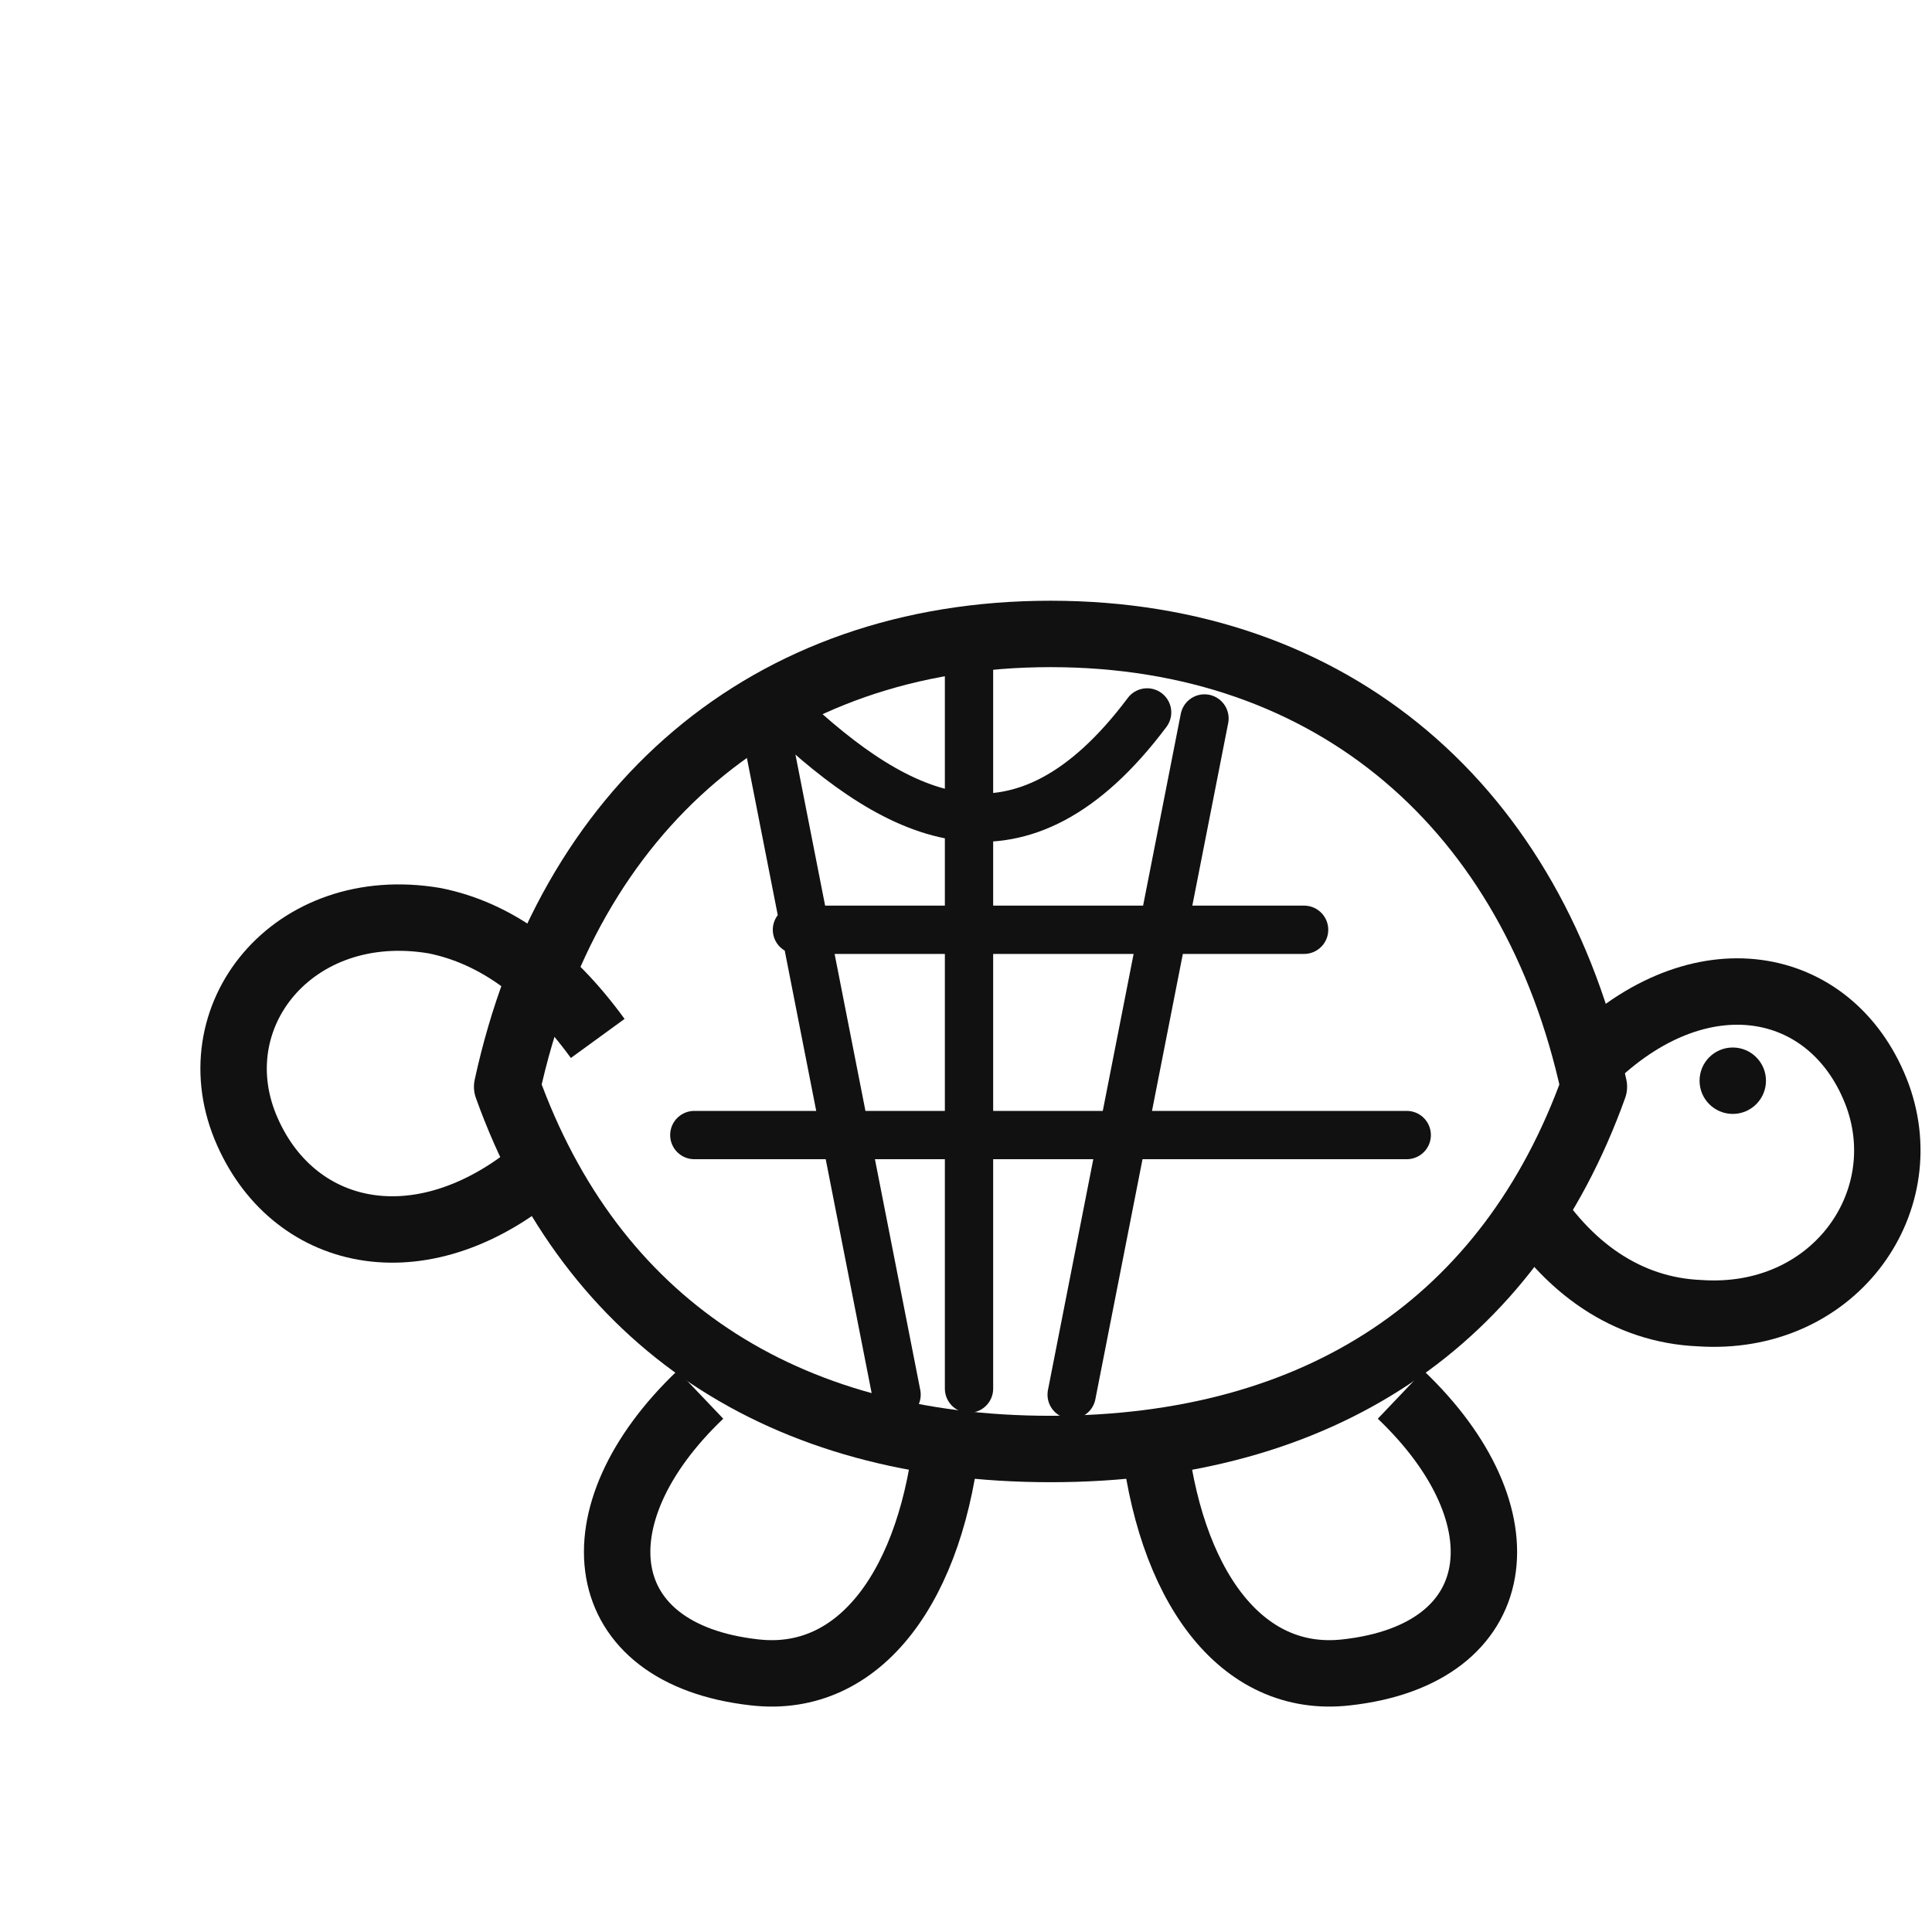
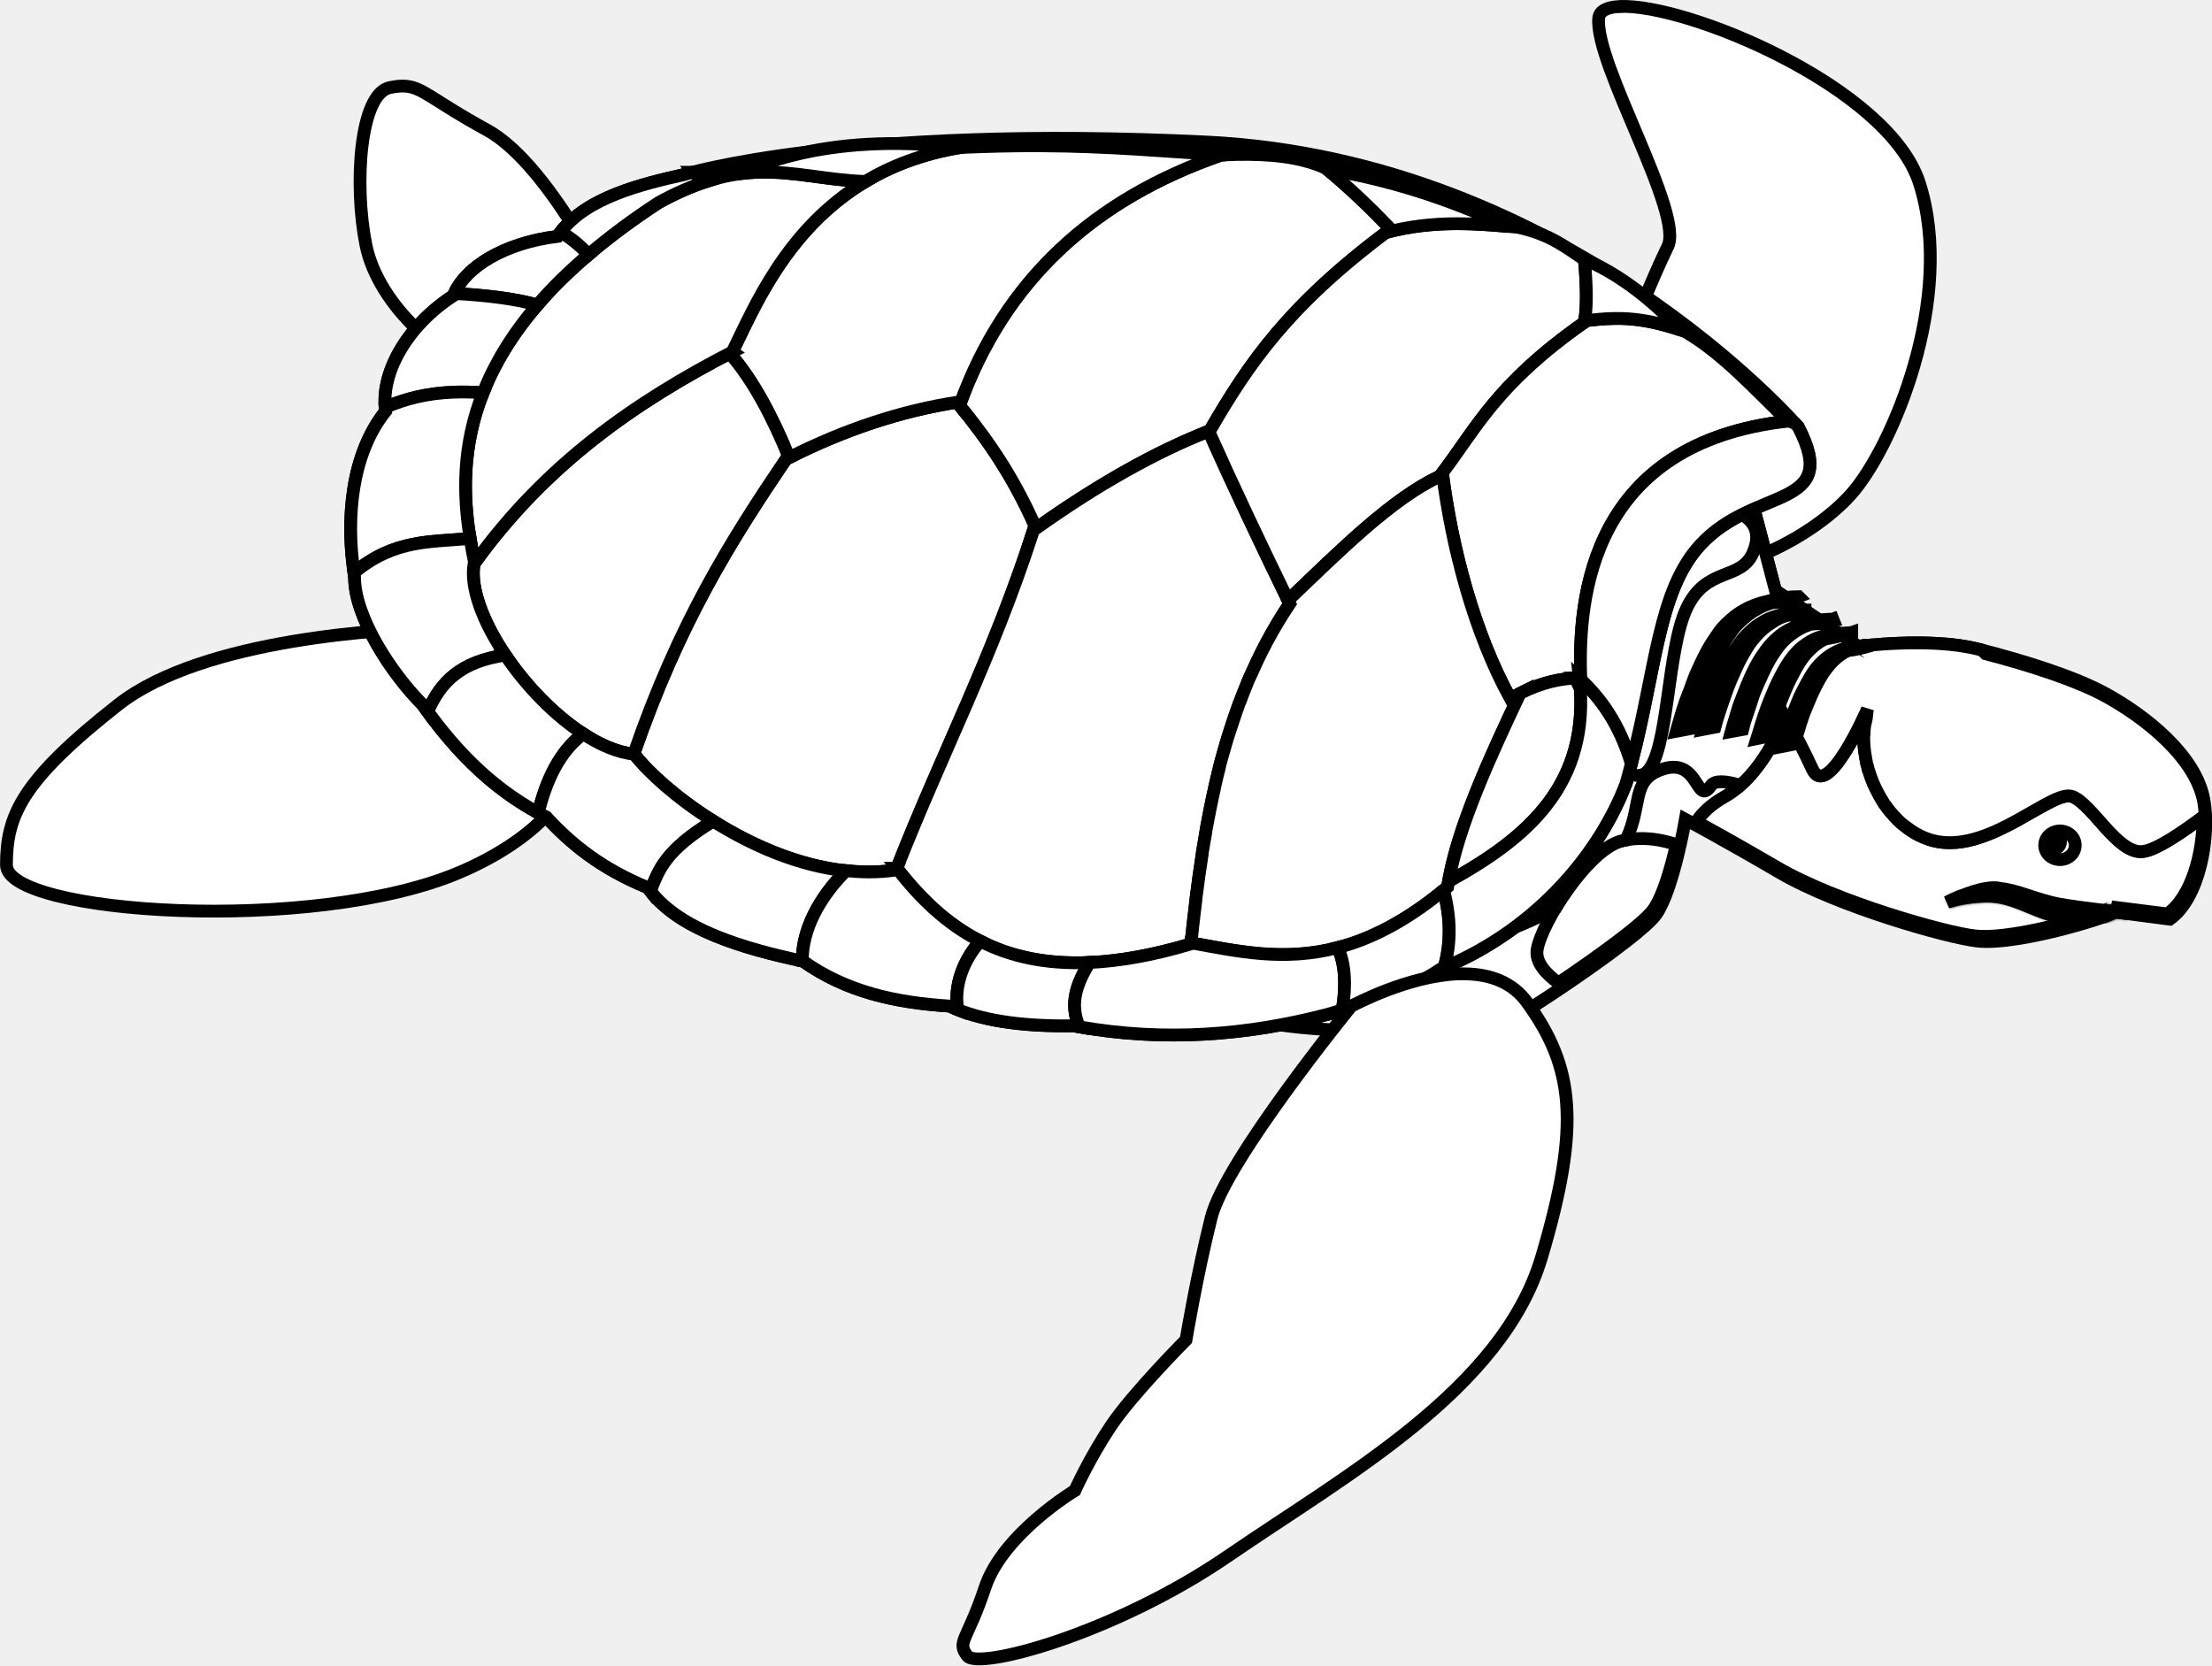
- <svg xmlns="http://www.w3.org/2000/svg" viewBox="0 0 640 640">
-   <rect width="640" height="640" fill="white" />
-   <path d="M168 360c20-92 86-150 180-150s160 58 180 150c-28 78-91 120-180 120s-152-42-180-120Z" fill="none" stroke="#111" stroke-width="22" stroke-linejoin="round" />
-   <path d="M528 350c37-35 80-25 94 13 13 36-15 75-59 72-24-1-44-15-58-38" fill="none" stroke="#111" stroke-width="22" stroke-linejoin="round" />
-   <circle cx="574" cy="358" r="11" fill="#111" />
-   <path d="M180 386c-39 34-82 25-98-11-17-38 15-78 62-70 20 4 38 17 54 39" fill="none" stroke="#111" stroke-width="22" stroke-linejoin="round" />
-   <path d="M232 462c-42 40-36 86 18 92 35 4 59-29 64-80m150-12c42 40 36 86-18 92-35 4-59-29-64-80" fill="none" stroke="#111" stroke-width="22" stroke-linejoin="round" />
-   <path d="M260 236c38 36 78 56 120 0m-116 72h168m-202 68h236m-145-158v242m78-222-44 224m-102-224 44 224" fill="none" stroke="#111" stroke-width="16" stroke-linecap="round" />
+ <svg xmlns="http://www.w3.org/2000/svg" id="svg4150" viewBox="0 0 764.71 575.75" version="1.1">
+   <defs id="defs4152">
+     <filter id="filter6628-3" height="1.252" width="1.039" y="-.126" x="-.019" color-interpolation-filters="sRGB">
+       <feGaussianBlur id="feGaussianBlur6630-4" stdDeviation="0.169" />
+     </filter>
+   </defs>
+   <g id="layer1" transform="translate(-1.6447 -409.47)">
+     <g id="g5563" transform="matrix(2.8984 0 0 2.8984 1141.2 -168.13)">
+       <path id="path3830-1" style="fill-rule:evenodd;stroke:#000000;stroke-width:1.525;fill:#ffffff" d="m-200.04 200.06c-1.451 0.083-2.352 0.521-2.438 1.375-0.546 5.465 10.373 23.519 8.188 27.344-4.327 9.041-6.349 17.288-13.594 24.156 0.938-0.841 1.813-1.678 2.594-2.562-0.128 0.151-0.271 0.29-0.406 0.438 1.14 0.79 1.219 1.082 1.219 2.219 0 1.402-0.069 1.463-1.75 2.406-0.954 0.536-2.173 1.096-2.719 1.219-0.468 0.105-0.992 0.215-1.344 0.312 0.236-0.928 0.676-1.953 1.375-3.125-0.226 0.197-0.421 0.4-0.656 0.594-8.095 13.492 15.846 10.392 19.125 12.031 3.279 1.639 13.113-2.723 18.031-8.188 4.918-5.465 12.559-23.495 8.188-37.156-3.689-11.527-27.978-21.511-35.812-21.062z" />
+       <path id="path3880-1" style="fill-rule:evenodd;stroke:#000000;stroke-width:1.525;fill:#ffffff" d="m-184.3 258.69 2.904 11.034 9.873 6.678s8.488-1.152 14.228 0.29c5.935 1.492 11.652 3.371 15.099 5.227 4.958 2.67 10.99 7.512 11.905 12.776 0.778 4.474-0.532 11.716-4.065 14.228l-6.678-0.871c0.649 0.216-11.134 4.032-16.261 3.484-3.465-0.37-16.551-4.065-23.52-8.13-6.969-4.065-11.324-6.388-11.324-6.388s-1.452 8.421-3.484 11.324c-2.033 2.904-17.132 12.776-18.584 13.357-1.452 0.581-29.327 1.742-32.521-2.323s8.421-5.807 8.421-5.807 26.714-7.84 31.36-15.389c4.646-7.55 10.744-33.973 11.905-36.296 1.161-2.323 11.324-3.484 10.744-3.194z" />
+       <path id="path3555-3" style="fill-rule:evenodd;stroke:#000000;stroke-width:1.525;fill:#ffffff" d="m-341.16 274.18c-5.417 0.125-27.714 1.147-37.91 9.158-11.653 9.156-13.327 13.308-13.327 19.134 0 5.826 36.623 8.335 54.102 0.844s15.834-19.978 15.834-19.978l-17.497-9.158s-0.428-0.018-1.202 0z" />
+       <path id="path3673-8" style="stroke:#000000;stroke-width:1.525;fill:#ffffff" d="m-344.93 209.55c-0.499-0.022-1.045 0.039-1.721 0.174-3.606 0.721-4.318 11.544-2.876 18.756 1.442 7.213 9.365 14.438 16.578 15.881 7.213 1.442 14.424-6.509 13.702-7.951 0-0-7.925-17.304-15.859-21.632-6.446-3.516-7.664-5.134-9.825-5.228z" />
+       <path id="path4795-7" style="fill-rule:evenodd;stroke:#000000;stroke-width:1.525;fill:#ffffff" d="m-170.43 283.86c-0 0-4.773 11.034-6.562 7.156-1.79-3.878-3.281-6.281-3.281-6.281-0 0-2.383 6.878-7.156 9.562-1.704 0.958-2.751 2.017-3.406 3 1.604 0.873 4.591 2.509 9.719 5.5 6.969 4.065 20.067 7.755 23.531 8.125 5.127 0.547 16.899-3.253 16.25-3.469l6.688 0.844c2.902-2.064 4.274-7.305 4.25-11.594-0.059 0.044-0.128 0.081-0.188 0.125-0.681 0.51-1.376 1.008-2.094 1.5-0.316 0.217-0.625 0.424-0.938 0.625-0.194 0.126-0.403 0.258-0.594 0.375-0.185 0.115-0.382 0.238-0.562 0.344-0.371 0.215-0.722 0.397-1.062 0.562-0.083 0.04-0.17 0.088-0.25 0.125-0.245 0.113-0.499 0.235-0.719 0.312-0.008 0.003-0.023-0.003-0.031 0-0.024 0.008-0.039 0.023-0.062 0.031-0.254 0.081-0.509 0.135-0.719 0.156-2.002 0.2-3.985-2.421-5.812-4.438-0.195-0.215-0.403-0.428-0.594-0.625-0.685-0.709-1.355-1.27-1.969-1.5-0.091-0.034-0.177-0.052-0.281-0.062-0.128-0.013-0.257-0.017-0.406 0-0.02 0.002-0.042-0.003-0.062 0-0.03 0.004-0.063 0.025-0.094 0.031-0.13 0.025-0.26 0.049-0.406 0.094-0.346 0.105-0.741 0.268-1.156 0.469-0.019 0.009-0.043 0.022-0.062 0.031-0.147 0.072-0.314 0.169-0.469 0.25-0.29 0.153-0.57 0.297-0.875 0.469-0.749 0.421-1.54 0.86-2.406 1.344-0.089 0.05-0.16 0.106-0.25 0.156-0.194 0.109-0.393 0.205-0.594 0.312-0.547 0.293-1.112 0.576-1.688 0.844-0.349 0.162-0.706 0.324-1.062 0.469-1.211 0.493-2.432 0.886-3.688 1.031-0.007 0.003-0.025-0.003-0.031 0-0.021 0.002-0.042-0.002-0.062 0-0.116 0.04-0.234 0.06-0.344 0.031-0.3 0.021-0.607 0.039-0.906 0.031-0.01-0-0.021 0-0.031 0-0.413-0.009-0.815-0.051-1.219-0.125-0.096-0.018-0.186-0.042-0.281-0.062-0.234-0.051-0.462-0.117-0.688-0.188-0.013-0.004-0.018-0.027-0.031-0.031-0.18-0.057-0.357-0.119-0.531-0.188-0.269-0.106-0.526-0.212-0.781-0.344-0.021-0.011-0.042-0.02-0.062-0.031-0.33-0.173-0.661-0.382-0.969-0.594-0.285-0.196-0.547-0.399-0.812-0.625-0.062-0.053-0.127-0.102-0.188-0.156-0.242-0.217-0.463-0.448-0.688-0.688-0.097-0.102-0.188-0.207-0.281-0.312-0.092-0.106-0.192-0.204-0.281-0.312-0.25-0.304-0.496-0.609-0.719-0.938-0.055-0.081-0.103-0.168-0.156-0.25-0.23-0.355-0.427-0.718-0.625-1.094-0.226-0.429-0.443-0.866-0.625-1.312-0.18-0.44-0.333-0.894-0.469-1.344-0.001-0.003-0.03 0.003-0.031 0-0.003-0.01 0.003-0.021 0-0.031-0.053-0.177-0.079-0.353-0.125-0.531-0.022-0.096-0.074-0.186-0.094-0.281-0.029-0.125-0.043-0.25-0.062-0.375-0.024-0.115-0.042-0.229-0.062-0.344-0.144-0.789-0.223-1.56-0.219-2.312 0-0.137 0.026-0.272 0.031-0.406 0.01-0.24 0.004-0.486 0.031-0.719 0.016-0.147 0.039-0.294 0.062-0.438 0.037-0.226 0.102-0.441 0.156-0.656 0.018-0.071 0.012-0.149 0.031-0.219 0.045-0.597 0.125-1.031 0.125-1.031zm39.5 8.906c-0.015 0.015-0.047 0.017-0.062 0.031 0.038 0.086 0.09 0.163 0.125 0.25-0.028-0.092-0.032-0.189-0.062-0.281z" />
+       <path id="path4788-4" style="fill-rule:evenodd;color:#000000;stroke:#000000;stroke-width:1.525;fill:#ffffff" d="m-197.78 299.31c-0.719 0.028-1.46 0.12-2.188 0.344-3.878 1.193-9.247 9.562-9.844 12.844-0.282 1.553 1.06 2.967 2.531 4.031 4.728-3.185 10.176-7.113 11.344-8.781 1.169-1.67 2.1-5.05 2.719-7.719-1.098-0.377-2.759-0.79-4.562-0.719z" />
+       <path id="path4729-27" style="fill-rule:evenodd;stroke:#000000;stroke-width:1.525;fill:#ffffff" d="m-184.55 258.64c-1.572 0.06-9.484 1.217-10.5 3.25-1.161 2.323-7.26 28.732-11.906 36.281-1.308 2.126-4.376 4.26-8.094 6.25l-8.969 8.406c-0 0 8.861-0.934 16.406-5.25 2.061-3.44 5.163-7.17 7.656-7.938 0.238-0.073 0.479-0.109 0.719-0.156 2.005-4.112 0.604-6.999 4.062-8.344 4.763-1.852 4.242 4.49 6.094 1.844 0.454-0.649 1.776-0.55 3.5-0.031 3.541-3.131 5.312-8.219 5.312-8.219 0 0 1.491 2.403 3.281 6.281s6.562-7.156 6.562-7.156c0 0-0.08 0.434-0.125 1.031-0.02 0.07-0.014 0.148-0.031 0.219-0.044 0.177-0.092 0.348-0.125 0.531-0.009 0.042-0.024 0.082-0.031 0.125-0.023 0.143-0.046 0.291-0.062 0.438-0.005 0.04 0.003 0.084 0 0.125-0.02 0.193-0.023 0.395-0.031 0.594-0.003 0.073-0.03 0.145-0.031 0.219-0.006 0.062 0 0.125 0 0.188-0 0.03-0 0.063 0 0.094 0.002 0.723 0.081 1.463 0.219 2.219 0.021 0.115 0.038 0.229 0.062 0.344 0.019 0.125 0.033 0.25 0.062 0.375 0.019 0.096 0.072 0.186 0.094 0.281 0.046 0.178 0.072 0.354 0.125 0.531 0.003 0.01-0.003 0.021 0 0.031 0.001 0.003 0.03-0.003 0.031 0 0.136 0.449 0.289 0.904 0.469 1.344 0.182 0.447 0.399 0.884 0.625 1.312 0.187 0.355 0.378 0.694 0.594 1.031 0.013 0.02 0.018 0.043 0.031 0.062 0.053 0.082 0.101 0.169 0.156 0.25 0.017 0.024 0.046 0.038 0.062 0.062 0.208 0.303 0.425 0.593 0.656 0.875 0.089 0.109 0.189 0.207 0.281 0.312 0.044 0.05 0.08 0.107 0.125 0.156 0.049 0.055 0.106 0.103 0.156 0.156 0.224 0.239 0.445 0.471 0.688 0.688 0.039 0.035 0.086 0.06 0.125 0.094 0.023 0.018 0.04 0.043 0.062 0.062 0.07 0.059 0.149 0.1 0.219 0.156 1.151 0.929 2.454 1.637 3.938 1.906 6.563 1.193 13.707-6.27 16.094-5.375 2.386 0.895 5.392 6.861 8.375 6.562 1.68-0.168 4.917-2.411 7.469-4.344-0.035-0.529-0.074-1.025-0.156-1.5-0.915-5.264-6.948-10.112-11.906-12.781-3.256-1.753-8.549-3.518-14.125-4.969l-0.438-0.438c-0.178-0.046-0.352-0.08-0.531-0.125-5.74-1.442-14.219-0.313-14.219-0.312l-9.875-6.656-2.906-11.062c-0.03-0.012-0.11-0.037-0.25-0.031z" />
+       <path id="path4758-7" style="fill-rule:evenodd;color:#000000;stroke:#000000;stroke-width:1.525;fill:#ffffff" d="m-145.64 300.11c0 0.943-0.816 1.708-1.822 1.708s-1.822-0.765-1.822-1.708c0-0.943 0.816-1.708 1.822-1.708s1.822 0.765 1.822 1.708z" />
+       <path id="path4760-9" style="fill-rule:evenodd;color:#000000;stroke:#000000;stroke-width:1.525;fill:#ffffff" d="m-147.4 299.67c0 0.444-0.295 0.804-0.657 0.804s-0.657-0.36-0.657-0.804c0-0.444 0.295-0.804 0.657-0.804s0.657 0.36 0.657 0.804z" />
+       <path id="path6173-3" style="fill-rule:evenodd;stroke:#000000;stroke-width:1.525;fill:#ffffff" d="m-155.46 305.17c-1.989 0.059-4.719 1.365-5.5 1.75 1.056-0.421 3.183-0.777 5-0.75 2.726 0.041 5.231 1.662 7.312 2.219 1.333 0.357 4.523 0.399 5.125 0.656 1.612-0.52 2.669-0.933 2.469-1l1.062 0.125c-0.003-0.021 0.003-0.041 0-0.062-0 0-4.88-0.494-7.625-1-2.501-0.461-4.907-1.653-6.938-1.844-0.265-0.073-0.576-0.104-0.906-0.094z" />
+       <path id="path6178-1" style="fill-rule:evenodd;filter:url(#filter6628-3);stroke:#000000;stroke-width:1.525;fill:#ffffff" d="m-155.82 305.82c-1.211 0.007-2.521 0.218-3.594 0.469-0.594 0.253-1.115 0.497-1.375 0.625 1.056-0.421 3.183-0.777 5-0.75 2.726 0.041 5.231 1.662 7.312 2.219 1.333 0.357 4.523 0.399 5.125 0.656 1.612-0.52 2.669-0.933 2.469-1l1.062 0.125c-0.003-0.021 0.003-0.041 0-0.062 0 0-1.05-0.119-1.938-0.219-0.422 0.169-0.906 0.336-1.562 0.562-0.607-0.244-3.784-0.202-5.125-0.531-2.092-0.514-4.649-2.109-7.375-2.094z" />
+       <path id="path7724-9" style="fill-rule:evenodd;color:#000000;stroke:#000000;stroke-width:1.525;fill:#ffffff" d="m-189.58 259.42c-2.445 0.549-4.929 1.39-5.469 2.469-0.83 1.66-4.179 15.596-7.719 26.188 1.971 2.311 4.51 4.654 6 3.312 2.646-2.381 2.4-14.535 4.781-19.562 2.381-5.027 6.453-3.222 7.917-6.625 1.298-3.018-0.303-5.092-5.511-5.781zm10.938 11.031c-0.501-0.001-1.001 0.045-1.5 0.094-1.004 0.115-1.991 0.411-2.969 0.656-0.442 0.123-0.861 0.285-1.281 0.469-0.455 0.202-0.894 0.449-1.312 0.719-0.406 0.26-0.794 0.589-1.156 0.906-0.334 0.299-0.645 0.598-0.938 0.938-0.287 0.34-0.529 0.727-0.781 1.094-0.242 0.353-0.47 0.694-0.688 1.062-0.207 0.352-0.405 0.731-0.594 1.094-0.188 0.362-0.358 0.724-0.531 1.094-0.198 0.438-0.409 0.868-0.594 1.312-0.221 0.531-0.389 1.087-0.594 1.625-0.175 0.457-0.37 0.913-0.531 1.375-0.142 0.41-0.277 0.804-0.406 1.219-0.142 0.452-0.272 0.921-0.406 1.375-0.102 0.344-0.217 0.685-0.312 1.031l1.656-0.312c0.095-0.345 0.18-0.688 0.281-1.031 0.134-0.453 0.293-0.925 0.438-1.375 0.135-0.412 0.264-0.809 0.406-1.219 0.159-0.46 0.329-0.919 0.5-1.375 0.203-0.538 0.4-1.065 0.625-1.594 0.189-0.442 0.387-0.91 0.594-1.344 0.174-0.367 0.343-0.734 0.531-1.094 0.189-0.359 0.387-0.713 0.594-1.062 0.217-0.365 0.445-0.714 0.688-1.062 0.253-0.361 0.491-0.73 0.781-1.062 0.293-0.332 0.602-0.617 0.938-0.906 0.362-0.309 0.753-0.622 1.156-0.875 0.421-0.262 0.856-0.495 1.312-0.688 0.278-0.118 0.558-0.218 0.844-0.312-0.114 0.018-0.245 0.037-0.375 0.062 0.184-0.043 0.014-0.023 0.812-0.219-0.15 0.04-0.29 0.107-0.438 0.156 0.057-0.009 0.14-0.026 0.188-0.031 0.492-0.056 0.974-0.101 1.469-0.094l1.594-0.625zm1.531 1.594c-0.446-0.001-0.9 0.019-1.344 0.062-0.893 0.102-1.756 0.375-2.625 0.594-0.393 0.11-0.782 0.243-1.156 0.406-0.405 0.179-0.784 0.416-1.156 0.656-0.361 0.231-0.678 0.499-1 0.781-0.297 0.266-0.583 0.573-0.844 0.875-0.256 0.302-0.463 0.611-0.688 0.938-0.216 0.314-0.463 0.641-0.656 0.969-0.184 0.313-0.332 0.615-0.5 0.938-0.167 0.322-0.315 0.64-0.469 0.969-0.177 0.39-0.367 0.792-0.531 1.188-0.197 0.473-0.349 0.959-0.531 1.438-0.156 0.407-0.326 0.807-0.469 1.219-0.126 0.365-0.229 0.756-0.344 1.125-0.126 0.402-0.255 0.783-0.375 1.188-0.091 0.306-0.196 0.598-0.281 0.906l1.469-0.281c0.085-0.307 0.16-0.601 0.25-0.906 0.119-0.403 0.246-0.787 0.375-1.188 0.12-0.366 0.249-0.73 0.375-1.094 0.142-0.409 0.285-0.845 0.438-1.25 0.181-0.478 0.362-0.936 0.562-1.406 0.168-0.393 0.347-0.802 0.531-1.188 0.154-0.327 0.301-0.649 0.469-0.969 0.168-0.32 0.347-0.627 0.531-0.938 0.193-0.324 0.378-0.659 0.594-0.969 0.225-0.321 0.492-0.642 0.75-0.938 0.261-0.295 0.514-0.555 0.812-0.812 0.322-0.275 0.641-0.525 1-0.75 0.374-0.233 0.75-0.485 1.156-0.656 0.219-0.093 0.463-0.172 0.688-0.25-0.112 0.019-0.225 0.038-0.344 0.062 0.127-0.029 0.014-0.023 0.812-0.219-0.163 0.043-0.309 0.101-0.469 0.156 0.082-0.014 0.186-0.024 0.25-0.031 0.438-0.05 0.872-0.1 1.312-0.094l1.406-0.531zm2.562 1.094c-0.418-0.001-0.802 0.022-1.219 0.062-0.838 0.096-1.685 0.358-2.5 0.562-0.369 0.103-0.712 0.253-1.062 0.406-0.38 0.168-0.745 0.369-1.094 0.594-0.338 0.217-0.635 0.485-0.938 0.75-0.279 0.249-0.537 0.529-0.781 0.812-0.24 0.284-0.446 0.569-0.656 0.875-0.202 0.294-0.413 0.599-0.594 0.906-0.172 0.294-0.343 0.604-0.5 0.906-0.157 0.302-0.293 0.598-0.438 0.906-0.166 0.366-0.315 0.723-0.469 1.094-0.185 0.443-0.36 0.895-0.531 1.344-0.146 0.382-0.303 0.771-0.438 1.156-0.118 0.342-0.205 0.685-0.312 1.031-0.118 0.377-0.231 0.746-0.344 1.125-0.085 0.287-0.17 0.586-0.25 0.875l1.375-0.25c0.079-0.288 0.134-0.588 0.219-0.875 0.112-0.378 0.254-0.75 0.375-1.125 0.112-0.343 0.225-0.69 0.344-1.031 0.133-0.384 0.232-0.776 0.375-1.156 0.169-0.449 0.375-0.902 0.562-1.344 0.158-0.368 0.327-0.732 0.5-1.094 0.145-0.306 0.28-0.606 0.438-0.906 0.158-0.3 0.296-0.584 0.469-0.875 0.181-0.304 0.392-0.616 0.594-0.906 0.211-0.301 0.414-0.598 0.656-0.875 0.245-0.277 0.502-0.54 0.781-0.781 0.302-0.258 0.632-0.508 0.969-0.719 0.351-0.219 0.713-0.433 1.094-0.594 0.176-0.074 0.321-0.123 0.5-0.188-0.07 0.013-0.117-0.014-0.188 0 0.123-0.029 0.011-0.006 0.75-0.188-0.16 0.042-0.344 0.102-0.5 0.156 0.093-0.016 0.211-0.055 0.281-0.062 0.41-0.047 0.806-0.068 1.219-0.062l1.312-0.531zm2.25 1.594-1.281 0.094c-0.054 0.009-0.102 0.023-0.156 0.031-0.772 0.196-0.531 0.135-0.125 0-0.19 0.027-0.369 0.055-0.562 0.062-0.808 0.096-1.636 0.276-2.375 0.625-0.313 0.152-0.62 0.333-0.906 0.531-0.322 0.222-0.625 0.444-0.906 0.719-0.28 0.272-0.542 0.565-0.781 0.875-0.246 0.323-0.477 0.652-0.688 1-0.254 0.422-0.49 0.845-0.719 1.281-0.214 0.416-0.435 0.854-0.625 1.281-0.188 0.417-0.358 0.827-0.531 1.25-0.157 0.396-0.321 0.788-0.469 1.188-0.13 0.358-0.253 0.732-0.375 1.094-0.13 0.388-0.256 0.765-0.375 1.156-0.147 0.481-0.283 0.99-0.438 1.469l1.531-0.312c0.129-0.484 0.256-0.96 0.406-1.438 0.123-0.39 0.244-0.769 0.375-1.156 0.122-0.36 0.245-0.737 0.375-1.094 0.144-0.399 0.31-0.794 0.469-1.188 0.168-0.423 0.346-0.834 0.531-1.25 0.191-0.424 0.412-0.837 0.625-1.25 0.226-0.436 0.461-0.864 0.719-1.281 0.212-0.343 0.439-0.651 0.688-0.969 0.239-0.304 0.531-0.58 0.812-0.844 0.282-0.266 0.584-0.505 0.906-0.719 0.239-0.159 0.492-0.282 0.75-0.406-0.139 0.016-0.297 0.019-0.438 0.031-0.536 0.086-1.412 0.317 1-0.281 0.075-0.019-0.121 0.028-0.281 0.094-0.047 0.019-0.079 0.041-0.125 0.062-0.054 0.025-0.103 0.068-0.156 0.094 0.303-0.035 0.607-0.092 0.906-0.156 0.757-0.156 1.492-0.336 2.219-0.594zm1.719 1.469c-0.206 0.05-0.416 0.093-0.625 0.125h0.219c0.206-0.053 0.055-0.034 0.406-0.125zm-0.406 0.125c-1.133 0.292-0.678 0.144-0.25 0-0.194 0.028-0.366 0.055-0.562 0.062-0.775 0.092-1.573 0.259-2.281 0.594-0.3 0.145-0.6 0.31-0.875 0.5-0.309 0.213-0.606 0.456-0.875 0.719-0.269 0.261-0.521 0.515-0.75 0.812-0.236 0.31-0.454 0.635-0.656 0.969-0.244 0.405-0.468 0.831-0.688 1.25-0.205 0.399-0.412 0.777-0.594 1.188-0.181 0.4-0.334 0.813-0.5 1.219-0.151 0.38-0.327 0.773-0.469 1.156-0.125 0.344-0.227 0.685-0.344 1.031-0.125 0.372-0.261 0.75-0.375 1.125-0.141 0.461-0.258 0.916-0.406 1.375l1.438-0.281c0.124-0.464 0.294-0.917 0.438-1.375 0.118-0.374 0.218-0.754 0.344-1.125 0.117-0.345 0.219-0.689 0.344-1.031 0.138-0.383 0.317-0.779 0.469-1.156 0.162-0.406 0.322-0.789 0.5-1.188 0.184-0.407 0.389-0.822 0.594-1.219 0.217-0.418 0.44-0.819 0.688-1.219 0.204-0.329 0.449-0.633 0.688-0.938 0.229-0.292 0.48-0.559 0.75-0.812 0.271-0.255 0.566-0.483 0.875-0.688 0.232-0.155 0.469-0.286 0.719-0.406-0.139 0.016-0.266 0.051-0.406 0.062 0.167-0.038 0.182-0.063 0.688-0.188-0.045 0.018-0.081 0.042-0.125 0.062-0.049 0.022-0.108 0.039-0.156 0.062 0.284-0.033 0.563-0.064 0.844-0.125 0.726-0.149 1.46-0.315 2.156-0.562l-1.219 0.125z" />
+       <path id="path6333-8" style="fill-rule:evenodd;stroke:#000000;stroke-width:1.525;fill:#ffffff" d="m-339.1 234.55c-5.692 3.704-8.739 9.416-8.077 13.789-4.128 5.165-4.804 13-3.692 19.838 0 4.708 4.372 11.433 8.07 15.132 3.137 4.427 7.712 9.909 14.796 13.451 2.914 3.176 6.517 6.122 12.106 8.407 3.423 4.971 11.464 7.235 18.495 8.743 5.156 3.661 10.985 4.965 17.486 5.38 3.57 1.692 8.535 2.455 14.796 2.354 10.571 1.964 20.589 1.168 30.264-1.345 5.204-1.433 10.026-3.057 13.451-5.38 11.998-4.857 19.274-14.418 22.194-22.194 3.596-12.441 3.49-22.628 8.851-28.446 6.524-7.082 16.863-4.115 11.671-14.093 0 0-27.614-31.873-70.596-33.963-42.975-2.091-62.24 3.868-62.24 3.868-5.424 1.214-12.192 2.901-15.132 7.398-6.549 0.812-11.161 3.762-12.442 7.062z" />
+       <path id="path6337-6" style="fill-rule:evenodd;stroke:#000000;stroke-width:1.525;fill:#ffffff" d="m-317.57 289.21c5.42-15.69 11.541-25.38 18.144-35.154 6.804-3.478 13.608-5.745 20.412-6.804 3.82 4.647 6.68 8.893 9.299 14.742-4.99 15.614-11.113 27.127-16.556 41.05-13.171 2.011-27.272-8.618-31.298-13.835z" />
+       <path id="path6339-5" style="fill-rule:evenodd;stroke:#000000;stroke-width:1.525;fill:#ffffff" d="m-245.74 217.71c-0.572 0.012-1.162 0.039-1.744 0.067-15.136 5.223-25.858 14.869-31.231 29.856 3.668 4.503 6.442 8.666 8.99 14.357-0.059 0.183-0.109 0.354-0.168 0.537 7.734-5.53 14.793-9.45 21.033-11.875 4.73-8.158 9.433-15.048 21.57-24.052-2.326-2.419-4.789-4.827-7.715-7.246-3.026-1.382-6.731-1.728-10.735-1.644z" />
+       <path id="path6341-0" style="fill-rule:evenodd;stroke:#000000;stroke-width:1.525;fill:#ffffff" d="m-269.22 216.67c-2.863-0.014-5.919 0.06-9.326 0.201-18.519 3.005-24.104 18.136-27.44 24.723 2.64 3.042 4.974 7.425 6.944 12.278 6.682-3.373 13.344-5.569 20.027-6.609 0.103 0.125 0.201 0.245 0.302 0.369 5.373-14.986 16.095-24.632 31.231-29.856 0.145-0.007 0.29 0.007 0.436 0-7.133-0.429-13.679-1.067-22.174-1.107z" />
+       <path id="path6343-2" style="fill-rule:evenodd;stroke:#000000;stroke-width:1.525;fill:#ffffff" d="m-305.82 241.26c-11.51 5.938-22.257 13.378-30.795 25.26-1.255 7.288 10.543 21.914 19.087 22.71-0.009-0.011-0.025-0.022-0.034-0.034 5.42-15.69 11.545-25.382 18.148-35.156 0.122-0.062 0.247-0.106 0.369-0.168-1.97-4.853-4.304-9.236-6.944-12.278 0.05-0.099 0.117-0.233 0.168-0.335z" />
+       <path id="path6345-8" style="fill-rule:evenodd;stroke:#000000;stroke-width:1.525;fill:#ffffff" d="m-302.67 219.83c-3.397 0.102-7.135 0.956-11.942 3.623-24.563 16.025-24.472 31.452-21.939 42.972 8.527-11.824 19.25-19.237 30.728-25.159 2.523-5.063 6.341-14.622 15.867-20.329-4.591-0.151-8.368-1.237-12.714-1.107z" />
+       <path id="path6347-6" style="fill-rule:evenodd;stroke:#000000;stroke-width:1.525;fill:#ffffff" d="m-286.13 216.4c-0.773-0.007-1.537 0.009-2.281 0.034-6.544 0.212-11.994 1.511-16.672 3.589 0.831-0.117 1.63-0.178 2.415-0.201 4.346-0.13 8.122 0.956 12.714 1.107 3.08-1.845 6.756-3.28 11.171-4.026v-0.034c-2.586-0.283-5.029-0.449-7.346-0.47z" />
+       <path id="path6349-0" style="fill-rule:evenodd;stroke:#000000;stroke-width:1.525;fill:#ffffff" d="m-249 250.72c-6.207 2.429-13.221 6.318-20.899 11.808-4.933 15.262-10.944 26.652-16.303 40.322 6.75 8.627 15.643 14.824 35.089 9.024 1.498-14.417 3.719-28.558 11.774-40.59-3.449-7.084-6.734-14.001-9.661-20.563z" />
+       <path id="path6351-2" style="fill-rule:evenodd;stroke:#000000;stroke-width:1.525;fill:#ffffff" d="m-219.31 225.96c-2.932 0-5.701 0.295-8.521 1.04-11.73 8.805-16.375 15.616-21.033 23.65-0.045 0.018-0.089 0.049-0.134 0.067 2.87 6.436 6.084 13.22 9.46 20.161 6.209-5.942 12.457-12.177 18.115-14.794 4.409-5.759 6.621-10.896 17.242-18.349 0.332-1.831 0.271-4.443 0-7.481-2.184-1.439-4.002-2.996-7.917-3.858-2.578-0.253-4.952-0.436-7.212-0.436z" />
+       <path id="path6353-4" style="fill-rule:evenodd;stroke:#000000;stroke-width:1.525;fill:#ffffff" d="m-234.87 219.49c2.861 2.378 5.295 4.734 7.581 7.112-0.178 0.132-0.329 0.272-0.503 0.403 2.808-0.739 5.566-1.04 8.487-1.04 1.904-0 3.919 0.143 6.038 0.335-7.396-3.467-14.592-5.659-21.603-6.81z" />
+       <path id="path6355-8" style="fill-rule:evenodd;stroke:#000000;stroke-width:1.525;fill:#ffffff" d="m-200.66 237.27c-1.252 0.026-2.352 0.146-3.489 0.268-0.01 0.063-0.022 0.14-0.034 0.201-10.37 7.277-12.731 12.351-16.94 17.947 1.128 8.884 3.772 19.052 8.118 26.937 3.139-1.857 5.85-2.432 8.386-2.482-0.363-9.745 1.286-28.019 24.723-30.627-3.966-3.786-7.715-8.007-12.244-10.667-3.806-1.344-6.381-1.62-8.521-1.577z" />
+       <path id="path6357-6" style="fill-rule:evenodd;stroke:#000000;stroke-width:1.525;fill:#ffffff" d="m-204.45 230.09c0.088 0.059 0.179 0.109 0.268 0.168 0.262 2.936 0.329 5.46 0.034 7.279 1.136-0.122 2.237-0.243 3.489-0.268 2.029-0.041 4.462 0.204 7.95 1.375-3.403-3.536-7.137-6.619-11.741-8.554z" />
+       <path id="path6359-5" style="fill-rule:evenodd;stroke:#000000;stroke-width:1.525;fill:#ffffff" d="m-221.12 255.69c-0.102 0.136-0.198 0.267-0.302 0.403-5.658 2.616-11.906 8.852-18.115 14.794 0.067 0.137 0.134 0.265 0.201 0.403-1.007 1.504-1.916 3.029-2.751 4.596-0.416 0.781-0.797 1.553-1.174 2.348-0.211 0.444-0.405 0.894-0.604 1.342-0.159 0.358-0.351 0.713-0.503 1.073-0.004 0.009 0.004 0.024 0 0.034-0.336 0.799-0.636 1.605-0.939 2.415-0.005 0.014-0.029 0.02-0.034 0.034-0.301 0.807-0.568 1.63-0.839 2.449-0.191 0.578-0.394 1.161-0.57 1.744-0.078 0.256-0.16 0.514-0.235 0.772-0.003 0.01 0.003 0.023 0 0.034-0.242 0.832-0.488 1.641-0.704 2.482-0.005 0.021 0.005 0.046 0 0.067-0.213 0.832-0.414 1.676-0.604 2.516-0.005 0.021 0.005 0.046 0 0.067-0.189 0.84-0.368 1.669-0.537 2.516-0.08 0.403-0.159 0.803-0.235 1.208-0.088 0.47-0.186 0.937-0.268 1.409-0.006 0.033 0.006 0.068 0 0.101-0.147 0.844-0.304 1.7-0.436 2.55-0.005 0.033 0.005 0.068 0 0.101-0.267 1.732-0.522 3.482-0.738 5.233-0.004 0.033 0.004 0.068 0 0.101-0.216 1.751-0.42 3.503-0.604 5.267 8.83 1.606 17.951 3.952 30.594-6.642 0.994-6.728 5.004-15.376 8.655-23.113-0.371 0.19-0.757 0.41-1.141 0.637-4.346-7.886-6.99-18.053-8.118-26.937z" />
+       <path id="path6361-0" style="fill-rule:evenodd;stroke:#000000;stroke-width:1.525;fill:#ffffff" d="m-204.78 280.14c-2.178 0.062-4.478 0.513-7.078 1.845-3.53 7.481-7.371 15.816-8.521 22.442 9.375-5.172 17.003-11.569 15.599-24.287z" />
+       <path id="path6365-9" style="fill-rule:evenodd;stroke:#000000;stroke-width:1.525;fill:#ffffff" d="m-326.29 226.94c-0.134 0.176-0.248 0.351-0.369 0.537-6.364 0.789-10.884 3.624-12.311 6.81 3.661 0.216 7.103 0.586 9.896 1.375 1.704-1.982 3.736-3.982 6.105-6.005-1.108-1.225-2.214-2.042-3.321-2.717z" />
+       <path id="path6367-0" style="fill-rule:evenodd;stroke:#000000;stroke-width:1.525;fill:#ffffff" d="m-338.66 233.68c-0.116 0.2-0.211 0.4-0.302 0.604 0.092-0.205 0.185-0.403 0.302-0.604zm-0.302 0.604c-0.042 0.093-0.098 0.175-0.134 0.268-5.493 3.574-8.508 9.01-8.118 13.318 3.167-1.341 6.589-2.071 11.674-1.744 1.333-3.382 3.398-6.889 6.474-10.466-2.793-0.79-6.235-1.16-9.896-1.375z" />
+       <path id="path6369-0" style="fill-rule:evenodd;stroke:#000000;stroke-width:1.525;fill:#ffffff" d="m-310.62 219.83c-0.611 0.159-0.906 0.268-0.906 0.268-5.2 1.164-11.647 2.75-14.76 6.843 1.107 0.675 2.213 1.492 3.321 2.717 2.407-2.054 5.161-4.124 8.353-6.206 2.095-1.162 3.987-1.954 5.736-2.516l-1.711-1.107h-0.034z" />
+       <path id="path6371-6" style="fill-rule:evenodd;stroke:#000000;stroke-width:1.525;fill:#ffffff" d="m-339.07 246.06c-3.256 0.13-5.777 0.806-8.152 1.812 0.014 0.154 0.011 0.318 0.034 0.47-4.014 5.023-4.742 12.555-3.757 19.255 4.886-4.085 9.328-3.61 13.854-4.093-0.853-5.214-0.937-11.082 1.543-17.377-1.271-0.082-2.437-0.111-3.522-0.067z" />
+       <path id="path6373-1" style="fill-rule:evenodd;stroke:#000000;stroke-width:1.525;fill:#ffffff" d="m-337.09 263.5c-4.526 0.482-8.968 0.007-13.854 4.093 0.028 0.19 0.036 0.382 0.067 0.57 0 4.708 4.386 11.43 8.085 15.129 0.2 0.283 0.425 0.582 0.637 0.872 1.587-3.659 4.011-5.958 9.259-6.743-2.63-3.908-4.226-7.988-3.724-10.902 0.024-0.033 0.043-0.068 0.067-0.101-0.207-0.942-0.374-1.926-0.537-2.918z" />
+       <path id="path6375-3" style="fill-rule:evenodd;stroke:#000000;stroke-width:1.525;fill:#ffffff" d="m-332.89 277.42c-5.247 0.784-7.672 3.084-9.259 6.743 2.957 4.045 7.093 8.773 13.183 12.076 0.899-3.77 2.543-7.362 5.367-9.426-3.447-2.231-6.823-5.724-9.292-9.393z" />
+       <path id="path6377-8" style="fill-rule:evenodd;stroke:#000000;stroke-width:1.525;fill:#ffffff" d="m-323.6 286.82c-2.824 2.065-4.468 5.656-5.367 9.426 0.319 0.173 0.643 0.338 0.973 0.503 2.914 3.176 6.521 6.136 12.11 8.42 0.096 0.139 0.199 0.268 0.302 0.403 0.991-2.61 1.833-4.892 7.481-8.353-4.344-2.729-7.743-5.816-9.426-7.984-1.92-0.179-4.008-1.08-6.072-2.415z" />
+       <path id="path6379-9" style="fill-rule:evenodd;stroke:#000000;stroke-width:1.525;fill:#ffffff" d="m-308.1 297.22c-5.648 3.461-6.49 5.743-7.481 8.353 3.559 4.68 11.291 6.886 18.115 8.353-0.041-3.627 1.912-7.476 5.2-10.768-5.72-0.606-11.285-3.08-15.834-5.938z" />
+       <path id="path6381-3" style="fill-rule:evenodd;stroke:#000000;stroke-width:1.525;fill:#ffffff" d="m-286.2 302.85c-0.026 0.067-0.041 0.135-0.067 0.201-2.115 0.323-4.252 0.295-6.374 0.034 0.123 0.015 0.245 0.054 0.369 0.067-3.288 3.293-5.241 7.141-5.2 10.768 0.021 0.004 0.046-0.004 0.067 0 5.156 3.661 10.976 4.952 17.477 5.367 0.319 0.151 0.665 0.3 1.006 0.436-0.519-2.984 0.764-6.051 2.684-8.185-4.053-2.061-7.203-5.16-9.963-8.688z" />
+       <path id="path6383-4" style="fill-rule:evenodd;stroke:#000000;stroke-width:1.525;fill:#ffffff" d="m-276.24 311.54c-1.919 2.134-3.203 5.201-2.684 8.185 3.478 1.39 8.087 2.004 13.787 1.912 0.236 0.044 0.469 0.093 0.704 0.134-1.258-2.838-0.23-5.293 1.208-7.682-5.302 0.239-9.503-0.76-13.016-2.55z" />
+       <path id="path6385-46" style="fill-rule:evenodd;stroke:#000000;stroke-width:1.525;fill:#ffffff" d="m-251.11 311.74c-0.005 0.044 0.005 0.09 0 0.134-4.593 1.37-8.587 2.055-12.11 2.214-1.438 2.389-2.466 4.844-1.208 7.682 10.31 1.801 20.094 0.981 29.554-1.476 0.617-0.17 1.206-0.36 1.812-0.537 0.462-2.864 0.383-5.417-0.537-7.447-6.462 1.69-12.04 0.425-17.511-0.57z" />
+       <path id="path6387-0" style="fill-rule:evenodd;stroke:#000000;stroke-width:1.525;fill:#ffffff" d="m-220.99 305.47c-4.618 3.777-8.776 5.84-12.613 6.843 0.92 2.03 0.999 4.583 0.537 7.447 4.494-1.307 8.622-2.783 11.64-4.831 0.172-0.07 0.333-0.163 0.503-0.235 0.883-3.089 0.748-6.125-0.067-9.225z" />
+       <path id="path6389-6" style="fill-rule:evenodd;stroke:#000000;stroke-width:1.525;fill:#ffffff" d="m-204.78 280.17c1.387 12.695-6.232 19.086-15.599 24.253-0.039 0.226-0.101 0.449-0.134 0.671-0.158 0.132-0.314 0.242-0.47 0.369 0.815 3.1 0.95 6.136 0.067 9.225 11.692-4.919 18.826-14.309 21.704-21.972 0.231-0.799 0.434-1.602 0.637-2.382-1.438-4.711-3.578-7.698-6.206-10.164z" />
+       <path id="path6391-6" style="fill-rule:evenodd;stroke:#000000;stroke-width:1.525;fill:#ffffff" d="m-180.03 249.38c0.045 0.044 0.089 0.091 0.134 0.134-23.437 2.608-25.086 20.882-24.723 30.627-0.219 0.004-0.449 0.021-0.671 0.034l0.604 1.241c-0.026-0.412-0.054-0.815-0.101-1.241 2.628 2.466 4.768 5.453 6.206 10.164 2.956-11.362 3.202-20.62 8.219-26.065 6.524-7.082 16.866-4.111 11.674-14.089 0 0-0.275-0.301-0.335-0.369l-1.006-0.436z" />
+       <path id="path9577-1" style="stroke:#000000;stroke-width:1.525;fill:#ffffff" d="m-219.33 315.45c-5.859 0.249-12.104 3.568-12.656 3.844 0 0-15.006 18.399-16.719 25.25-1.713 6.851-3 14.562-3 14.562-0 0-6.4 6.428-8.969 10.281-2.569 3.854-4.281 7.688-4.281 7.688 0 0-8.578 5.14-10.719 11.562-2.141 6.423-3.41 6.444-2.125 8.156 1.285 1.713 17.548-2.58 31.25-12s32.54-19.688 37.25-35.531c4.71-15.843 3.848-22.699-1.719-30.406-1.74-2.409-4.353-3.316-7.156-3.406-0.385-0.012-0.766-0.017-1.156 0z" />
+     </g>
+   </g>
</svg>
